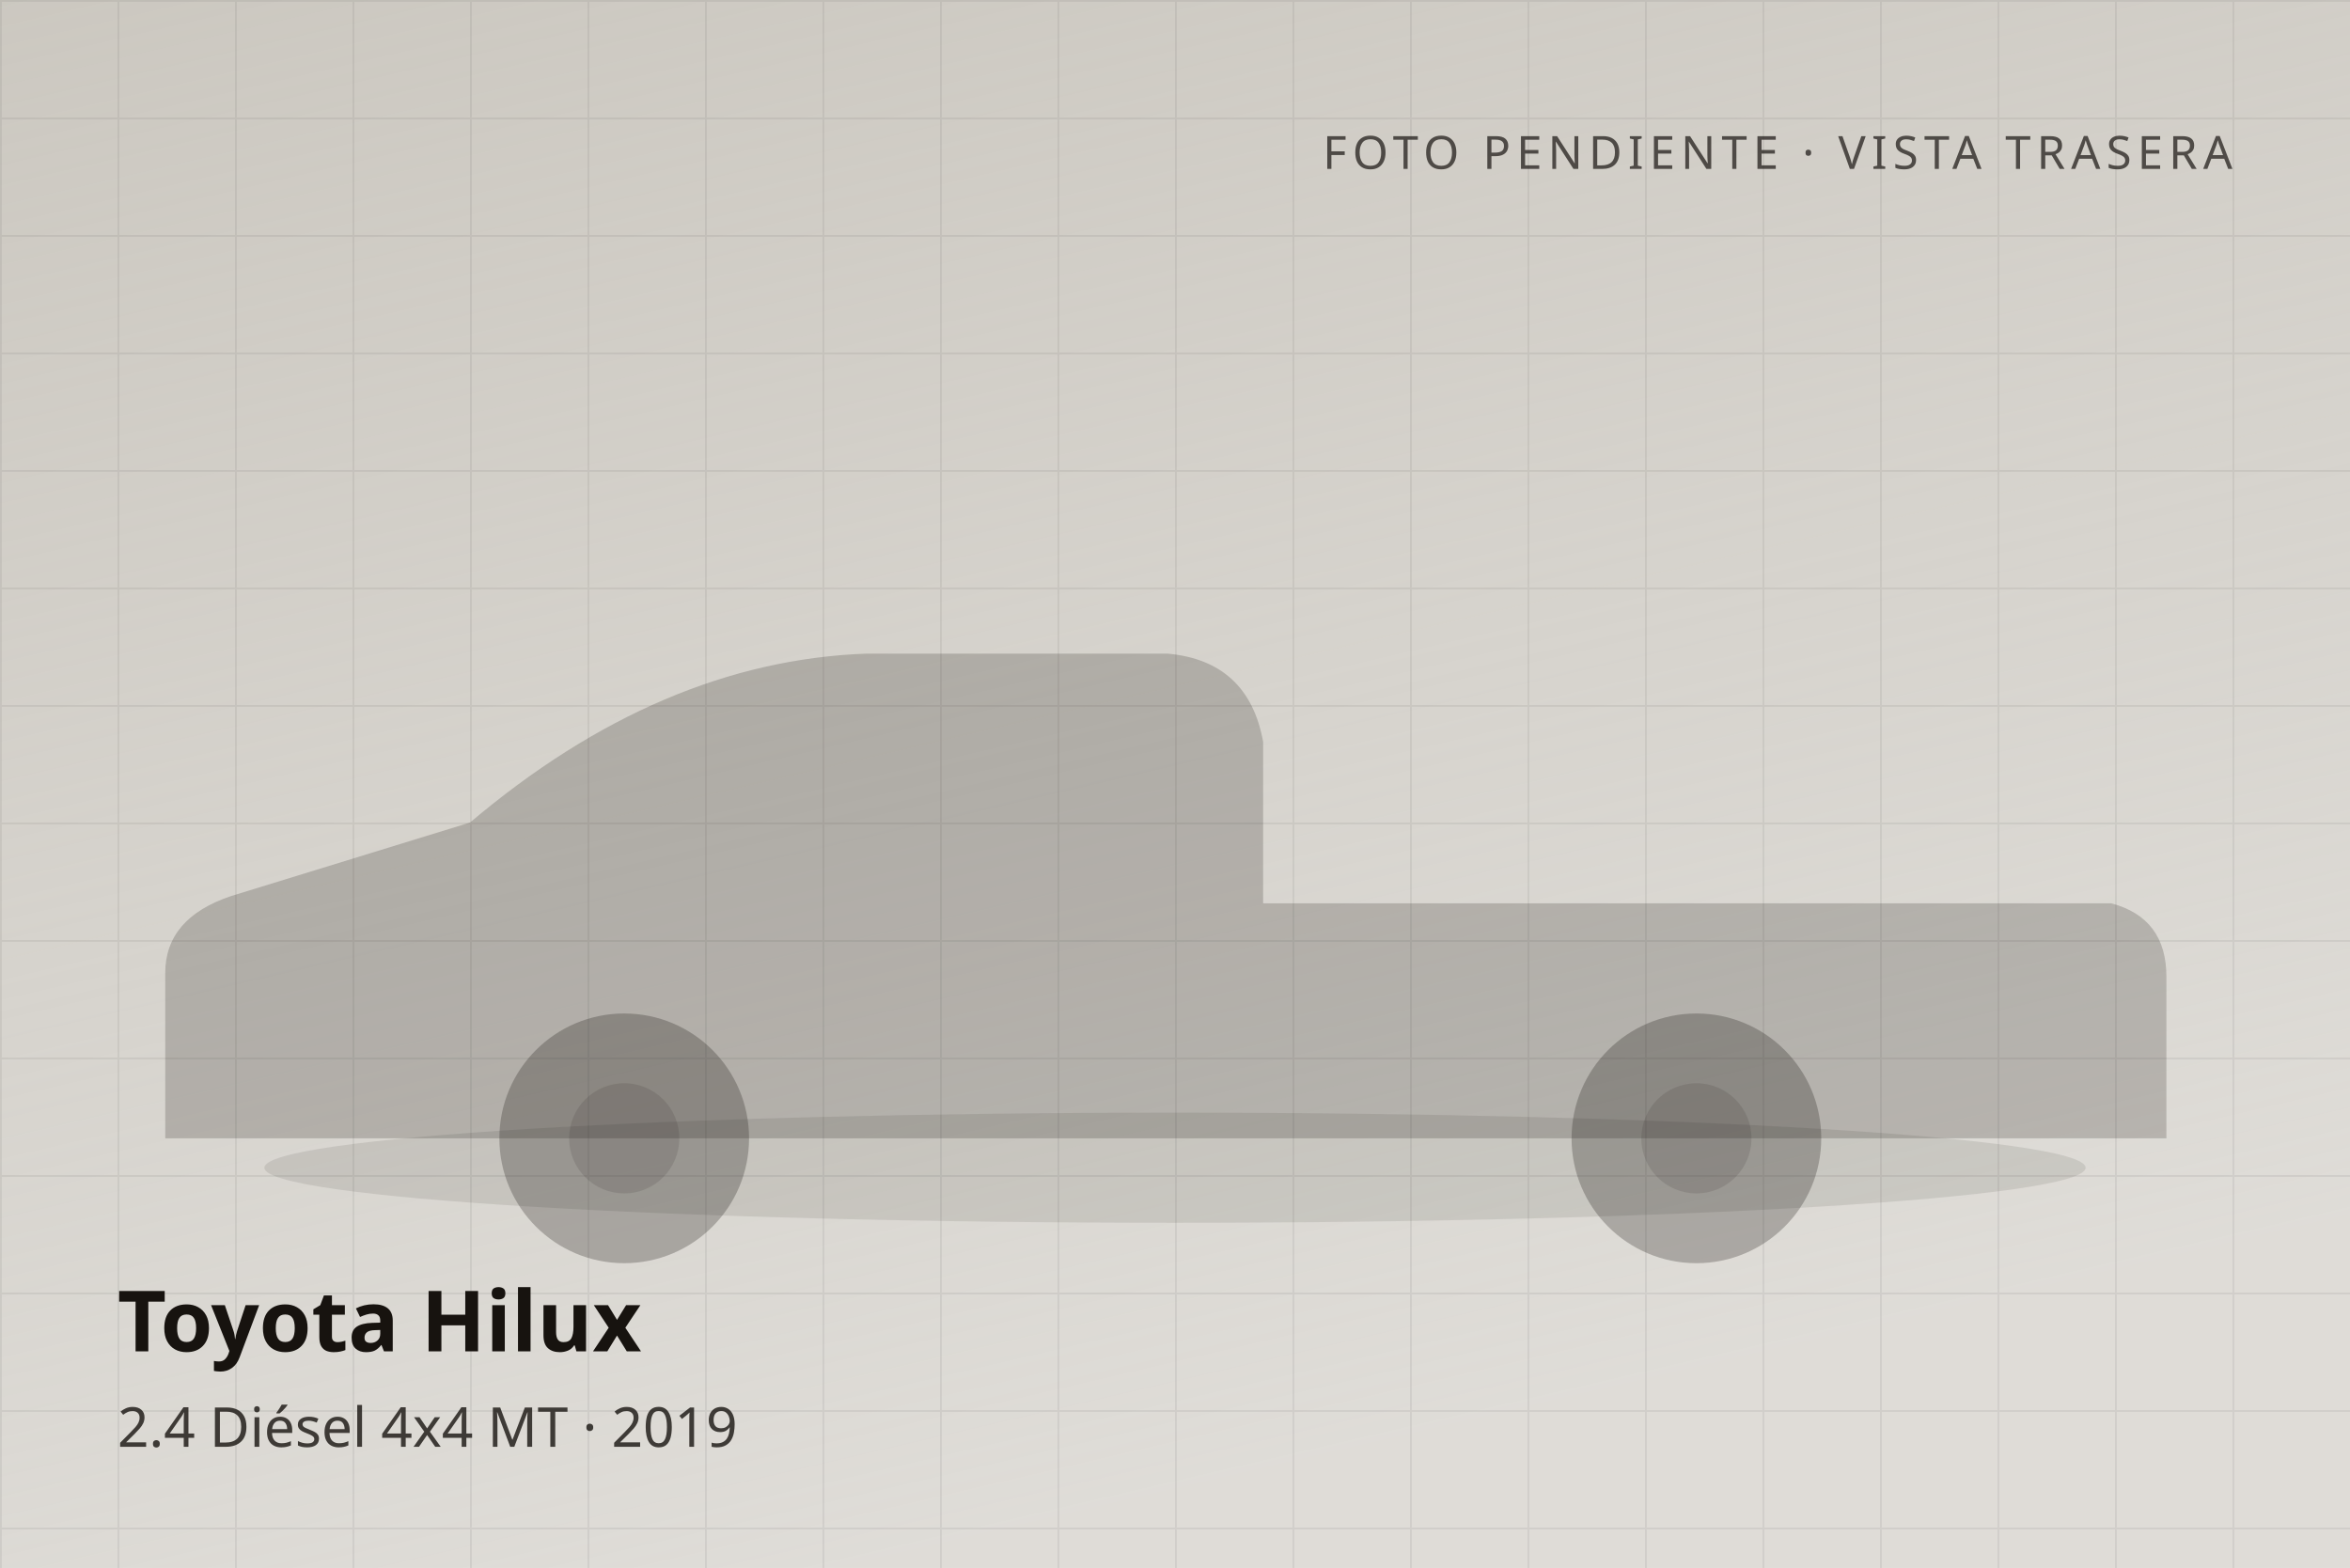
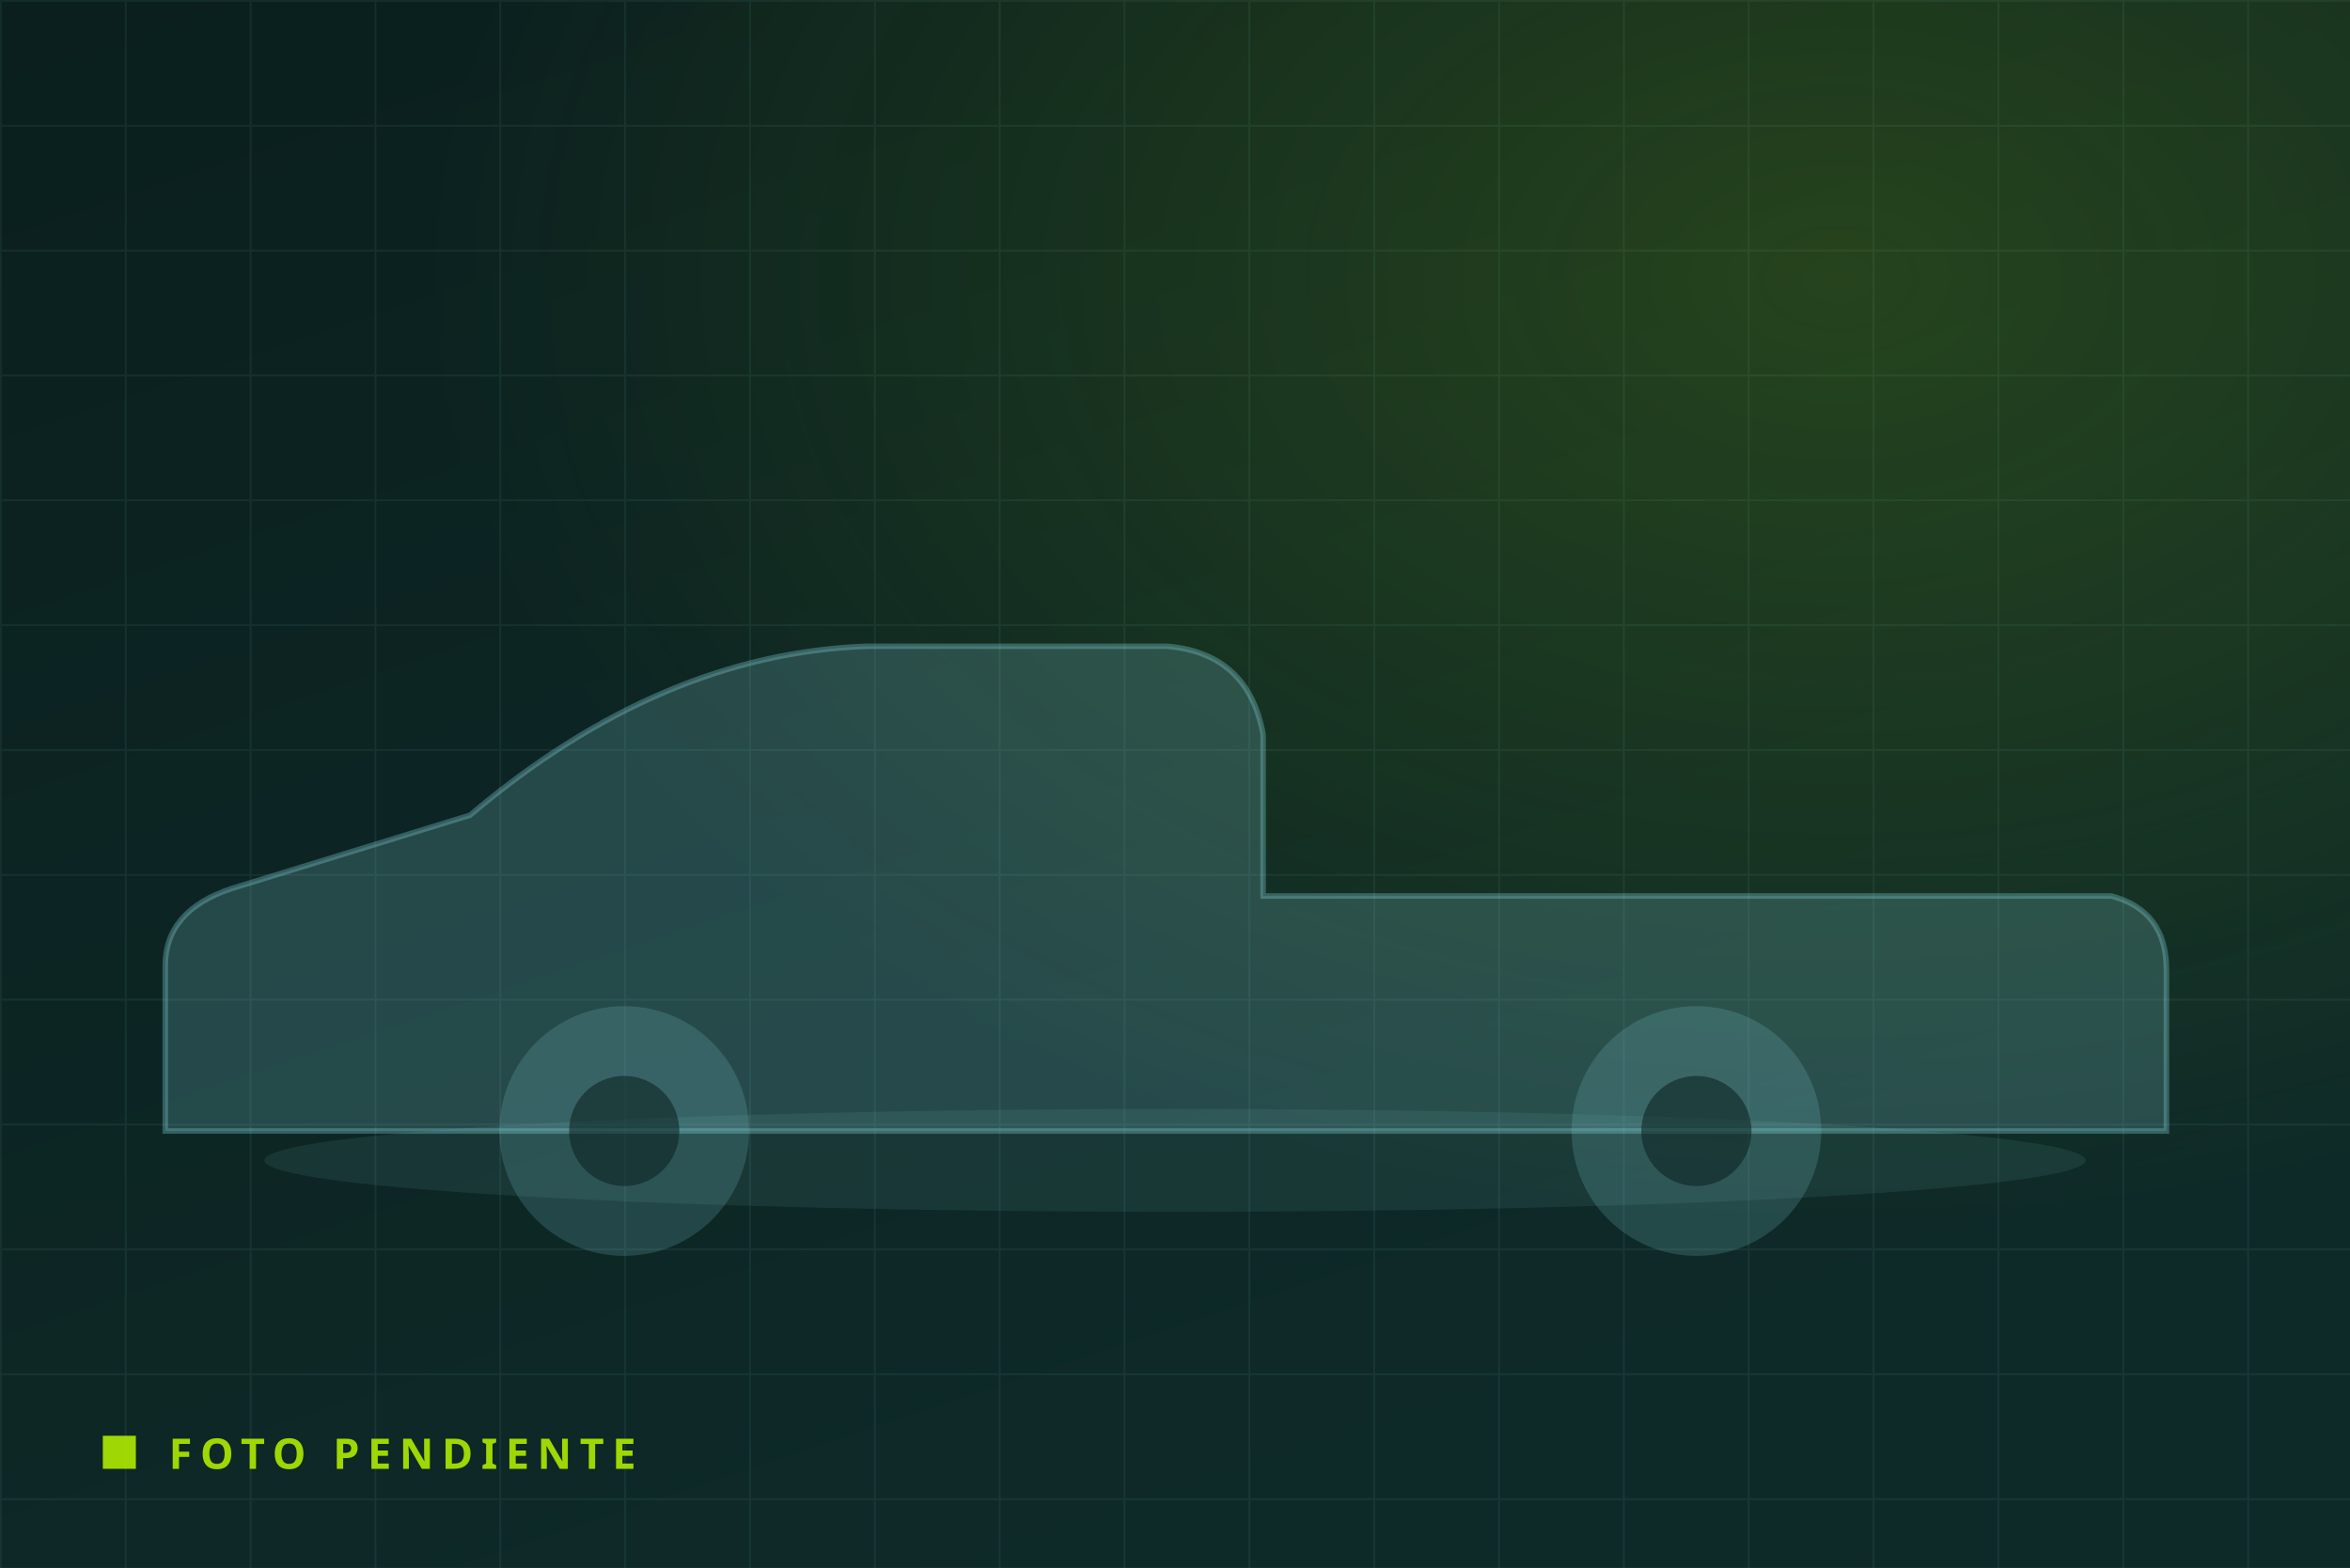
- <svg xmlns="http://www.w3.org/2000/svg" viewBox="0 0 640 427" width="640" height="427" role="img" aria-label="Imagen de referencia pendiente de Toyota Hilux">
+ <svg xmlns="http://www.w3.org/2000/svg" viewBox="0 0 640 427" width="640" height="427" role="img" aria-label="Imagen de referencia pendiente">
  <defs>
-     <linearGradient id="fondo" x1="0" y1="0" x2="0.35" y2="1">
-       <stop offset="0%" stop-color="#c9c5bd" stop-opacity="0.95" />
-       <stop offset="100%" stop-color="#c9c5bd" stop-opacity="0.6" />
+     <linearGradient id="fg72" x1="0" y1="0" x2="0.5" y2="1">
+       <stop offset="0%" stop-color="#0A1F1E" />
+       <stop offset="100%" stop-color="#0E2A28" />
    </linearGradient>
-     <pattern id="rejilla" width="32" height="32" patternUnits="userSpaceOnUse">
-       <path d="M32 0 L0 0 0 32" fill="none" stroke="#17130f" stroke-opacity="0.07" stroke-width="1" />
+     <radialGradient id="hg72" cx="0.78" cy="0.18" r="0.6">
+       <stop offset="0%" stop-color="#AEEA00" stop-opacity="0.16" />
+       <stop offset="100%" stop-color="#AEEA00" stop-opacity="0" />
+     </radialGradient>
+     <pattern id="rg72" width="34" height="34" patternUnits="userSpaceOnUse">
+       <path d="M34 0 L0 0 0 34" fill="none" stroke="#7ECAD1" stroke-opacity="0.08" stroke-width="1" />
    </pattern>
  </defs>
-   <rect width="640" height="427" fill="url(#fondo)" />
-   <rect width="640" height="427" fill="url(#rejilla)" />
-   <g transform="translate(0,60)">
-     <ellipse cx="320" cy="258" rx="248" ry="15" fill="#17130f" opacity="0.10" />
-     <path d="M45 250 L45 205 Q45 190 63 184 L128 164 Q180 120 236 118 L318 118 Q340 120 344 142 L344 186 L575 186 Q590 190 590 206 L590 250 Z" fill="#17130f" opacity="0.20" />
-     <circle cx="170" cy="250" r="34" fill="#17130f" opacity="0.26" />
-     <circle cx="170" cy="250" r="15" fill="#17130f" opacity="0.12" />
-     <circle cx="462" cy="250" r="34" fill="#17130f" opacity="0.26" />
-     <circle cx="462" cy="250" r="15" fill="#17130f" opacity="0.12" />
+   <rect width="640" height="427" fill="url(#fg72)" />
+   <rect width="640" height="427" fill="url(#rg72)" />
+   <rect width="640" height="427" fill="url(#hg72)" />
+   <g transform="translate(0,58)">
+     <ellipse cx="320" cy="258" rx="248" ry="14" fill="#7ECAD1" opacity="0.10" />
+     <path d="M45 250 L45 205 Q45 190 63 184 L128 164 Q180 120 236 118 L318 118 Q340 120 344 142 L344 186 L575 186 Q590 190 590 206 L590 250 Z" fill="#7ECAD1" opacity="0.22" />
+     <path d="M45 250 L45 205 Q45 190 63 184 L128 164 Q180 120 236 118 L318 118 Q340 120 344 142 L344 186 L575 186 Q590 190 590 206 L590 250 Z" fill="none" stroke="#7ECAD1" stroke-opacity="0.35" stroke-width="1.5" />
+     <circle cx="170" cy="250" r="34" fill="#7ECAD1" opacity="0.20" />
+     <circle cx="170" cy="250" r="15" fill="#0A1F1E" opacity="0.55" />
+     <circle cx="462" cy="250" r="34" fill="#7ECAD1" opacity="0.20" />
+     <circle cx="462" cy="250" r="15" fill="#0A1F1E" opacity="0.55" />
  </g>
-   <text x="608" y="46" text-anchor="end" font-family="system-ui, sans-serif" font-size="12.5" letter-spacing="1.6" fill="#17130f" opacity="0.7">FOTO PENDIENTE · VISTA TRASERA</text>
-   <text x="32" y="368" font-family="system-ui, sans-serif" font-size="23" font-weight="700" fill="#17130f">Toyota Hilux</text>
-   <text x="32" y="394" font-family="system-ui, sans-serif" font-size="15" fill="#17130f" opacity="0.8">2.4 Diésel 4x4 MT · 2019</text>
+   <g opacity="0.9">
+     <rect x="28" y="391" width="9" height="9" fill="#AEEA00" />
+     <text x="46" y="400" font-family="system-ui, sans-serif" font-size="11.5" font-weight="600" letter-spacing="2.2" fill="#AEEA00">FOTO PENDIENTE</text>
+   </g>
</svg>
